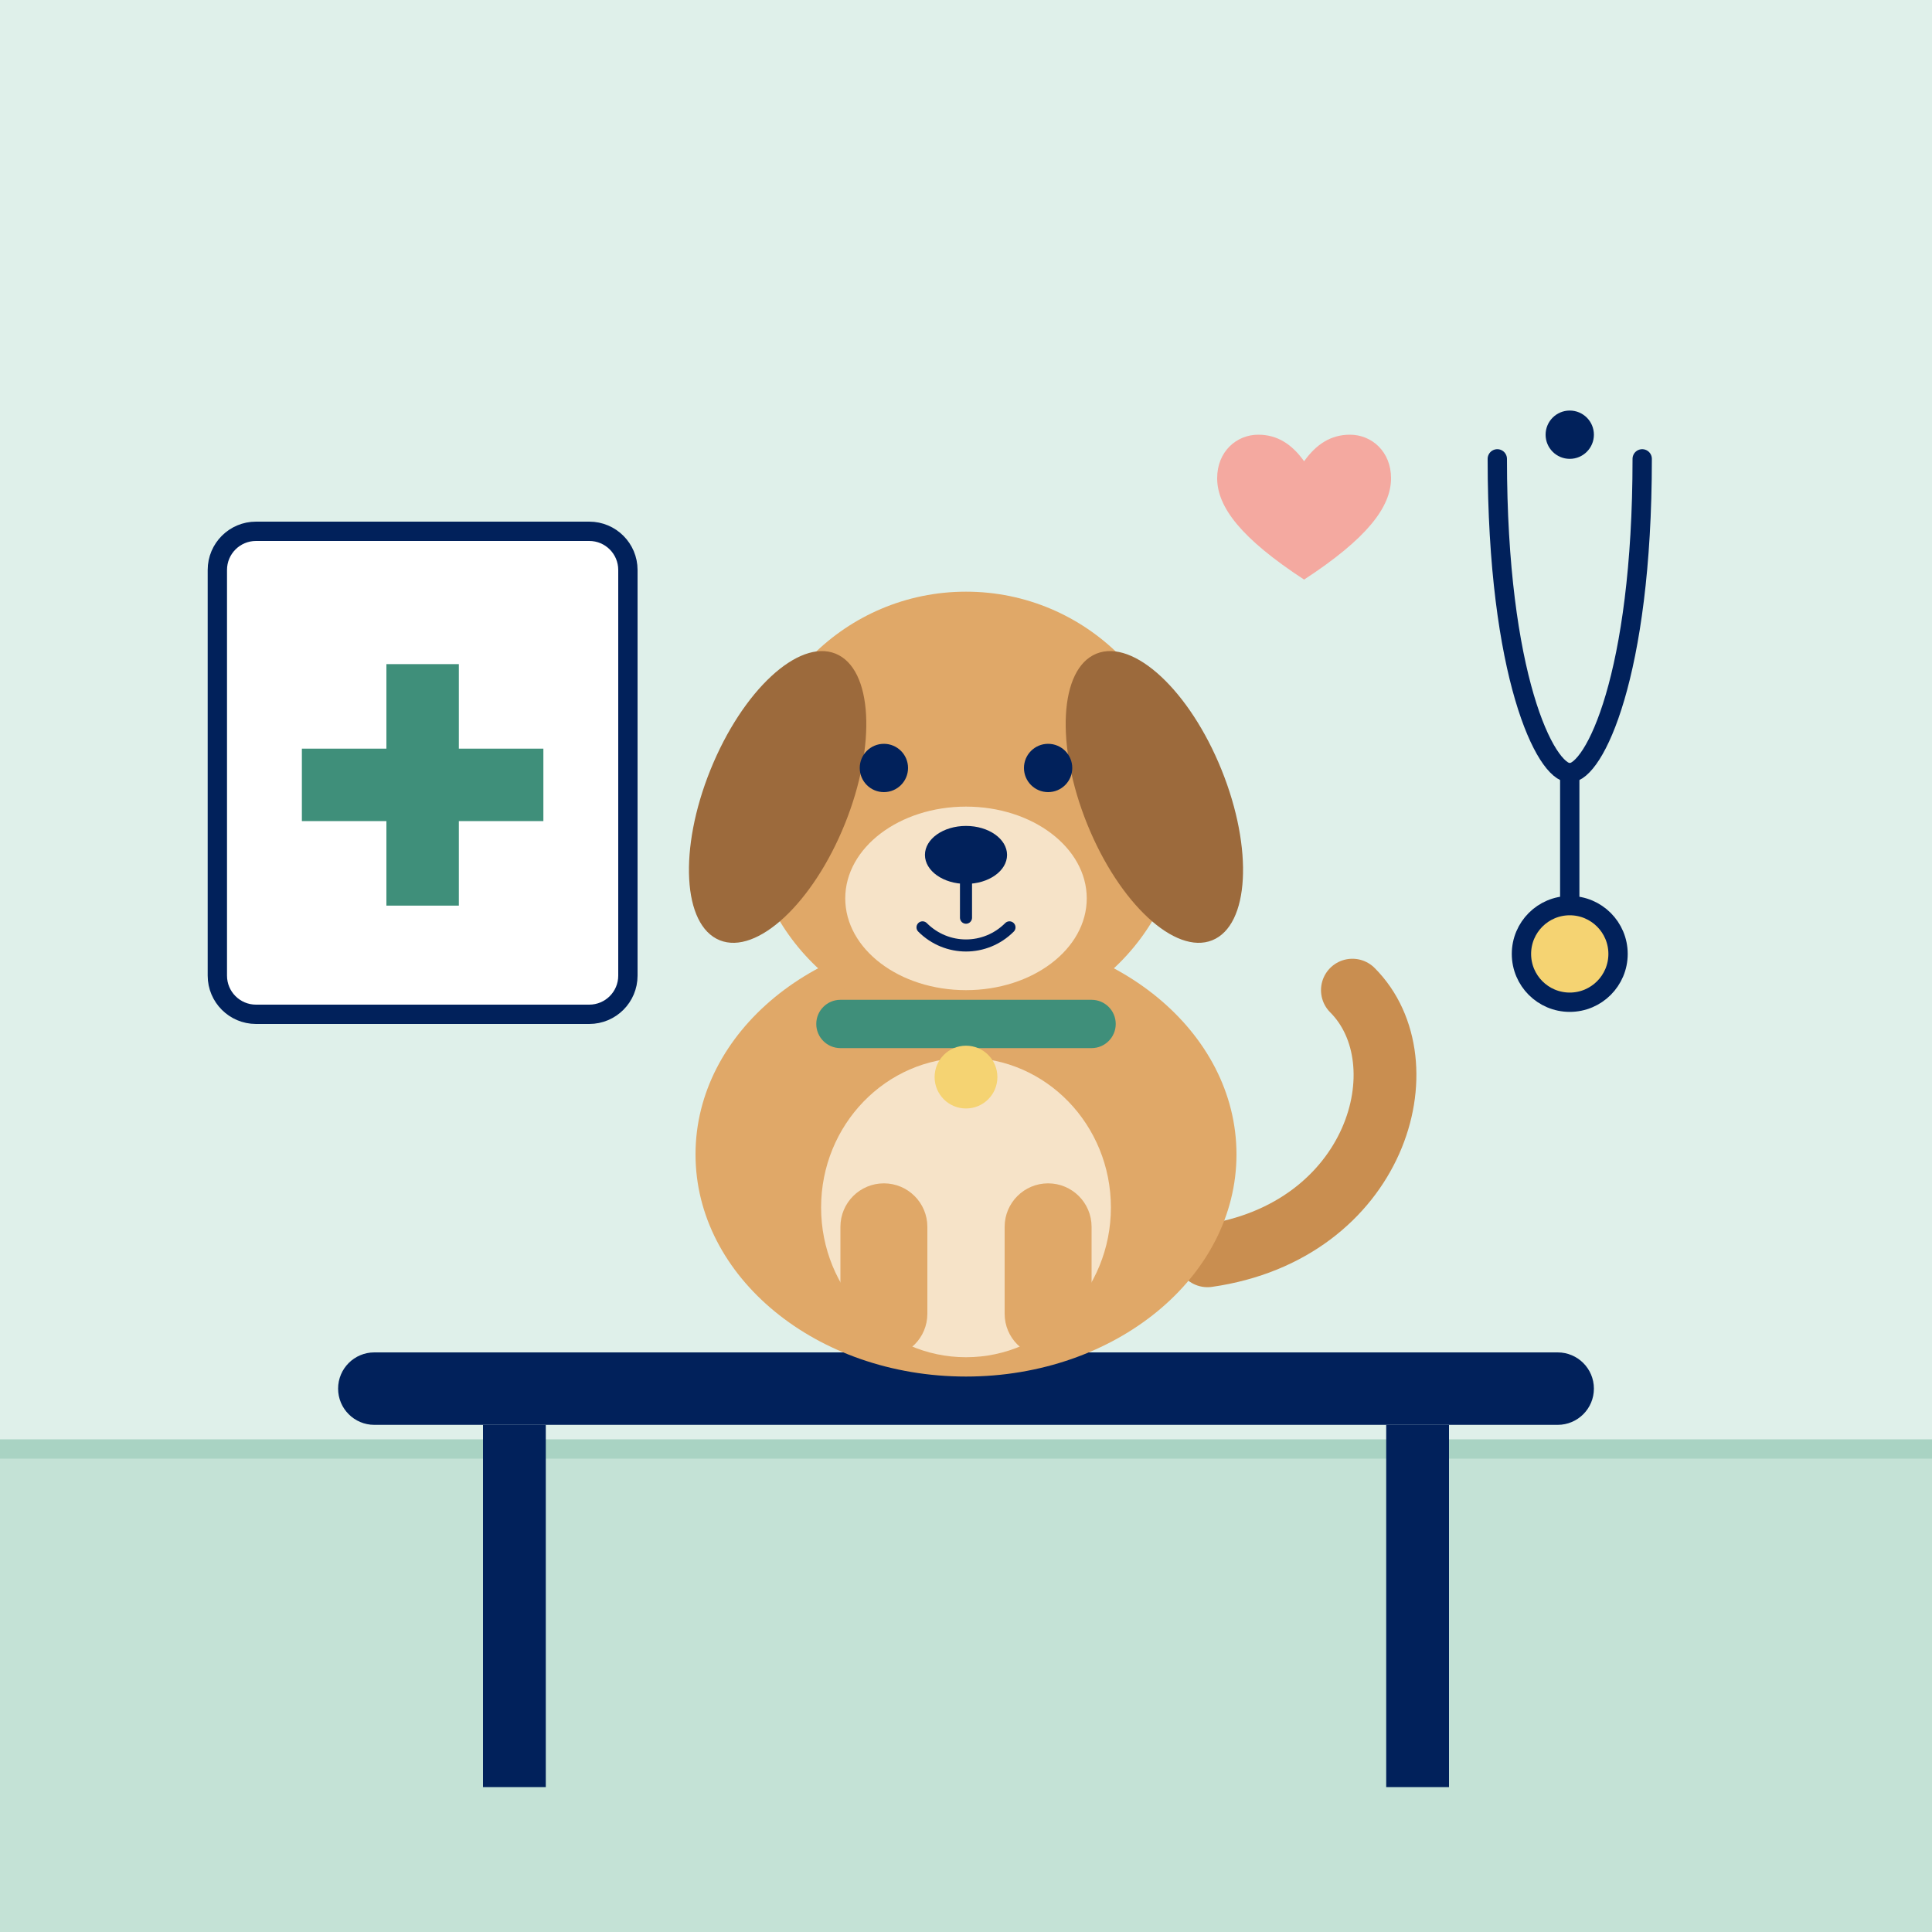
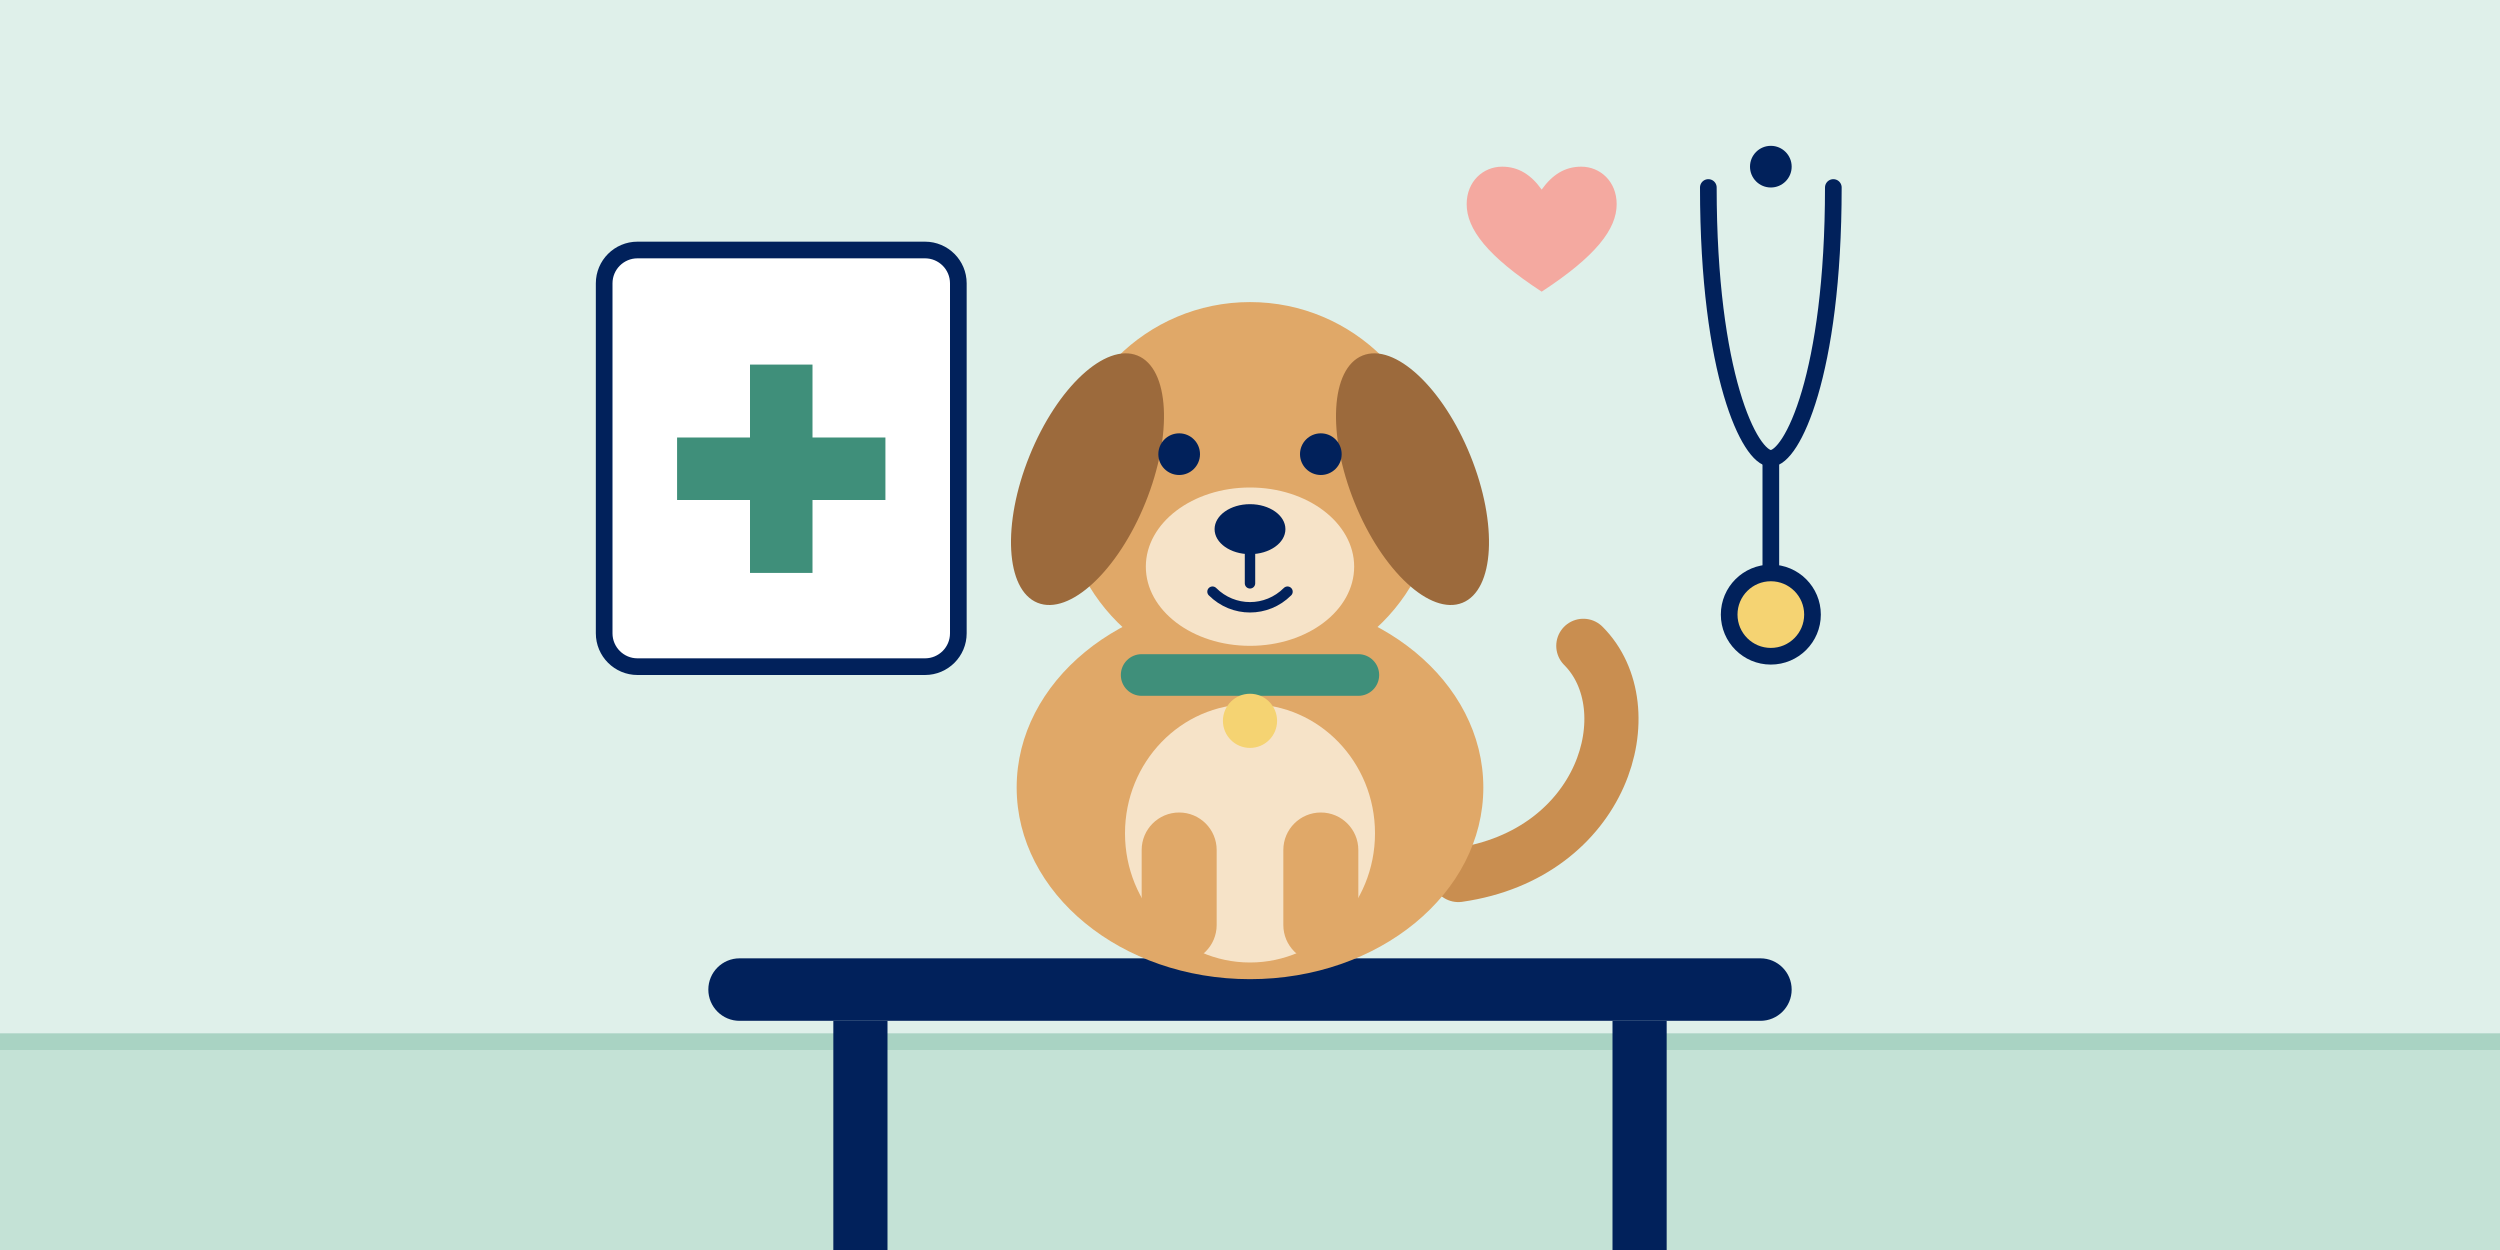
- <svg xmlns="http://www.w3.org/2000/svg" viewBox="0 0 800 800">
-   <rect width="800" height="800" fill="#dff0ea" />
-   <rect y="600" width="800" height="200" fill="#c4e2d6" />
-   <rect y="596" width="800" height="8" fill="#a9d3c3" />
+ <svg xmlns="http://www.w3.org/2000/svg" viewBox="-200 100 1200 600">
+   <rect x="-311" width="1422" height="800" fill="#dff0ea" />
+   <rect x="-311" y="600" width="1422" height="200" fill="#c4e2d6" />
+   <rect x="-311" y="596" width="1422" height="8" fill="#a9d3c3" />
  <g transform="translate(-450 30)">
    <rect x="540" y="190" width="170" height="200" rx="16" fill="#fff" stroke="#01215b" stroke-width="8" />
    <path d="M610 245h30v35h35v30h-35v35h-30v-35h-35v-30h35z" fill="#3f8f7a" />
  </g>
  <g transform="translate(-730 0)">
    <circle cx="1380" cy="180" r="10" fill="#01215b" />
    <g class="estetoscopio">
      <path d="M1350 190c0 90 20 130 30 130s30-40 30-130" stroke="#01215b" stroke-width="8" fill="none" stroke-linecap="round" />
      <path d="M1380 320v60" stroke="#01215b" stroke-width="8" stroke-linecap="round" />
      <circle cx="1380" cy="395" r="20" fill="#f5d372" stroke="#01215b" stroke-width="8" />
    </g>
  </g>
  <g transform="translate(-650 0)">
    <rect x="790" y="560" width="520" height="30" rx="15" fill="#01215b" />
    <rect x="850" y="590" width="26" height="150" fill="#01215b" />
    <rect x="1224" y="590" width="26" height="150" fill="#01215b" />
    <path class="cola" d="M1150 520c70-10 90-80 60-110" stroke="#c98e50" stroke-width="26" fill="none" stroke-linecap="round" />
    <ellipse cx="1050" cy="478" rx="112" ry="92" fill="#e0a868" />
    <ellipse cx="1050" cy="500" rx="60" ry="62" fill="#f6e3c8" />
    <rect x="998" y="490" width="36" height="72" rx="18" fill="#e0a868" />
    <rect x="1066" y="490" width="36" height="72" rx="18" fill="#e0a868" />
    <circle cx="1050" cy="335" r="90" fill="#e0a868" />
    <ellipse cx="972" cy="330" rx="30" ry="64" fill="#9c6a3c" transform="rotate(22 972 330)" />
    <ellipse cx="1128" cy="330" rx="30" ry="64" fill="#9c6a3c" transform="rotate(-22 1128 330)" />
    <ellipse cx="1050" cy="372" rx="50" ry="38" fill="#f6e3c8" />
    <ellipse cx="1050" cy="354" rx="17" ry="12" fill="#01215b" />
    <path d="M1050 366v14m-18 4c10 10 26 10 36 0" stroke="#01215b" stroke-width="5" fill="none" stroke-linecap="round" />
    <g class="ojos">
      <circle cx="1016" cy="318" r="10" fill="#01215b" />
      <circle cx="1084" cy="318" r="10" fill="#01215b" />
    </g>
    <rect x="988" y="414" width="124" height="20" rx="10" fill="#3f8f7a" />
    <circle cx="1050" cy="446" r="13" fill="#f5d372" />
    <path class="corazon" d="M1190 240c-26-17-36-30-36-42 0-11 8-18 17-18 8 0 14 4 19 11 5-7 11-11 19-11 9 0 17 7 17 18 0 12-10 25-36 42z" fill="#f4a9a0" />
  </g>
</svg>
